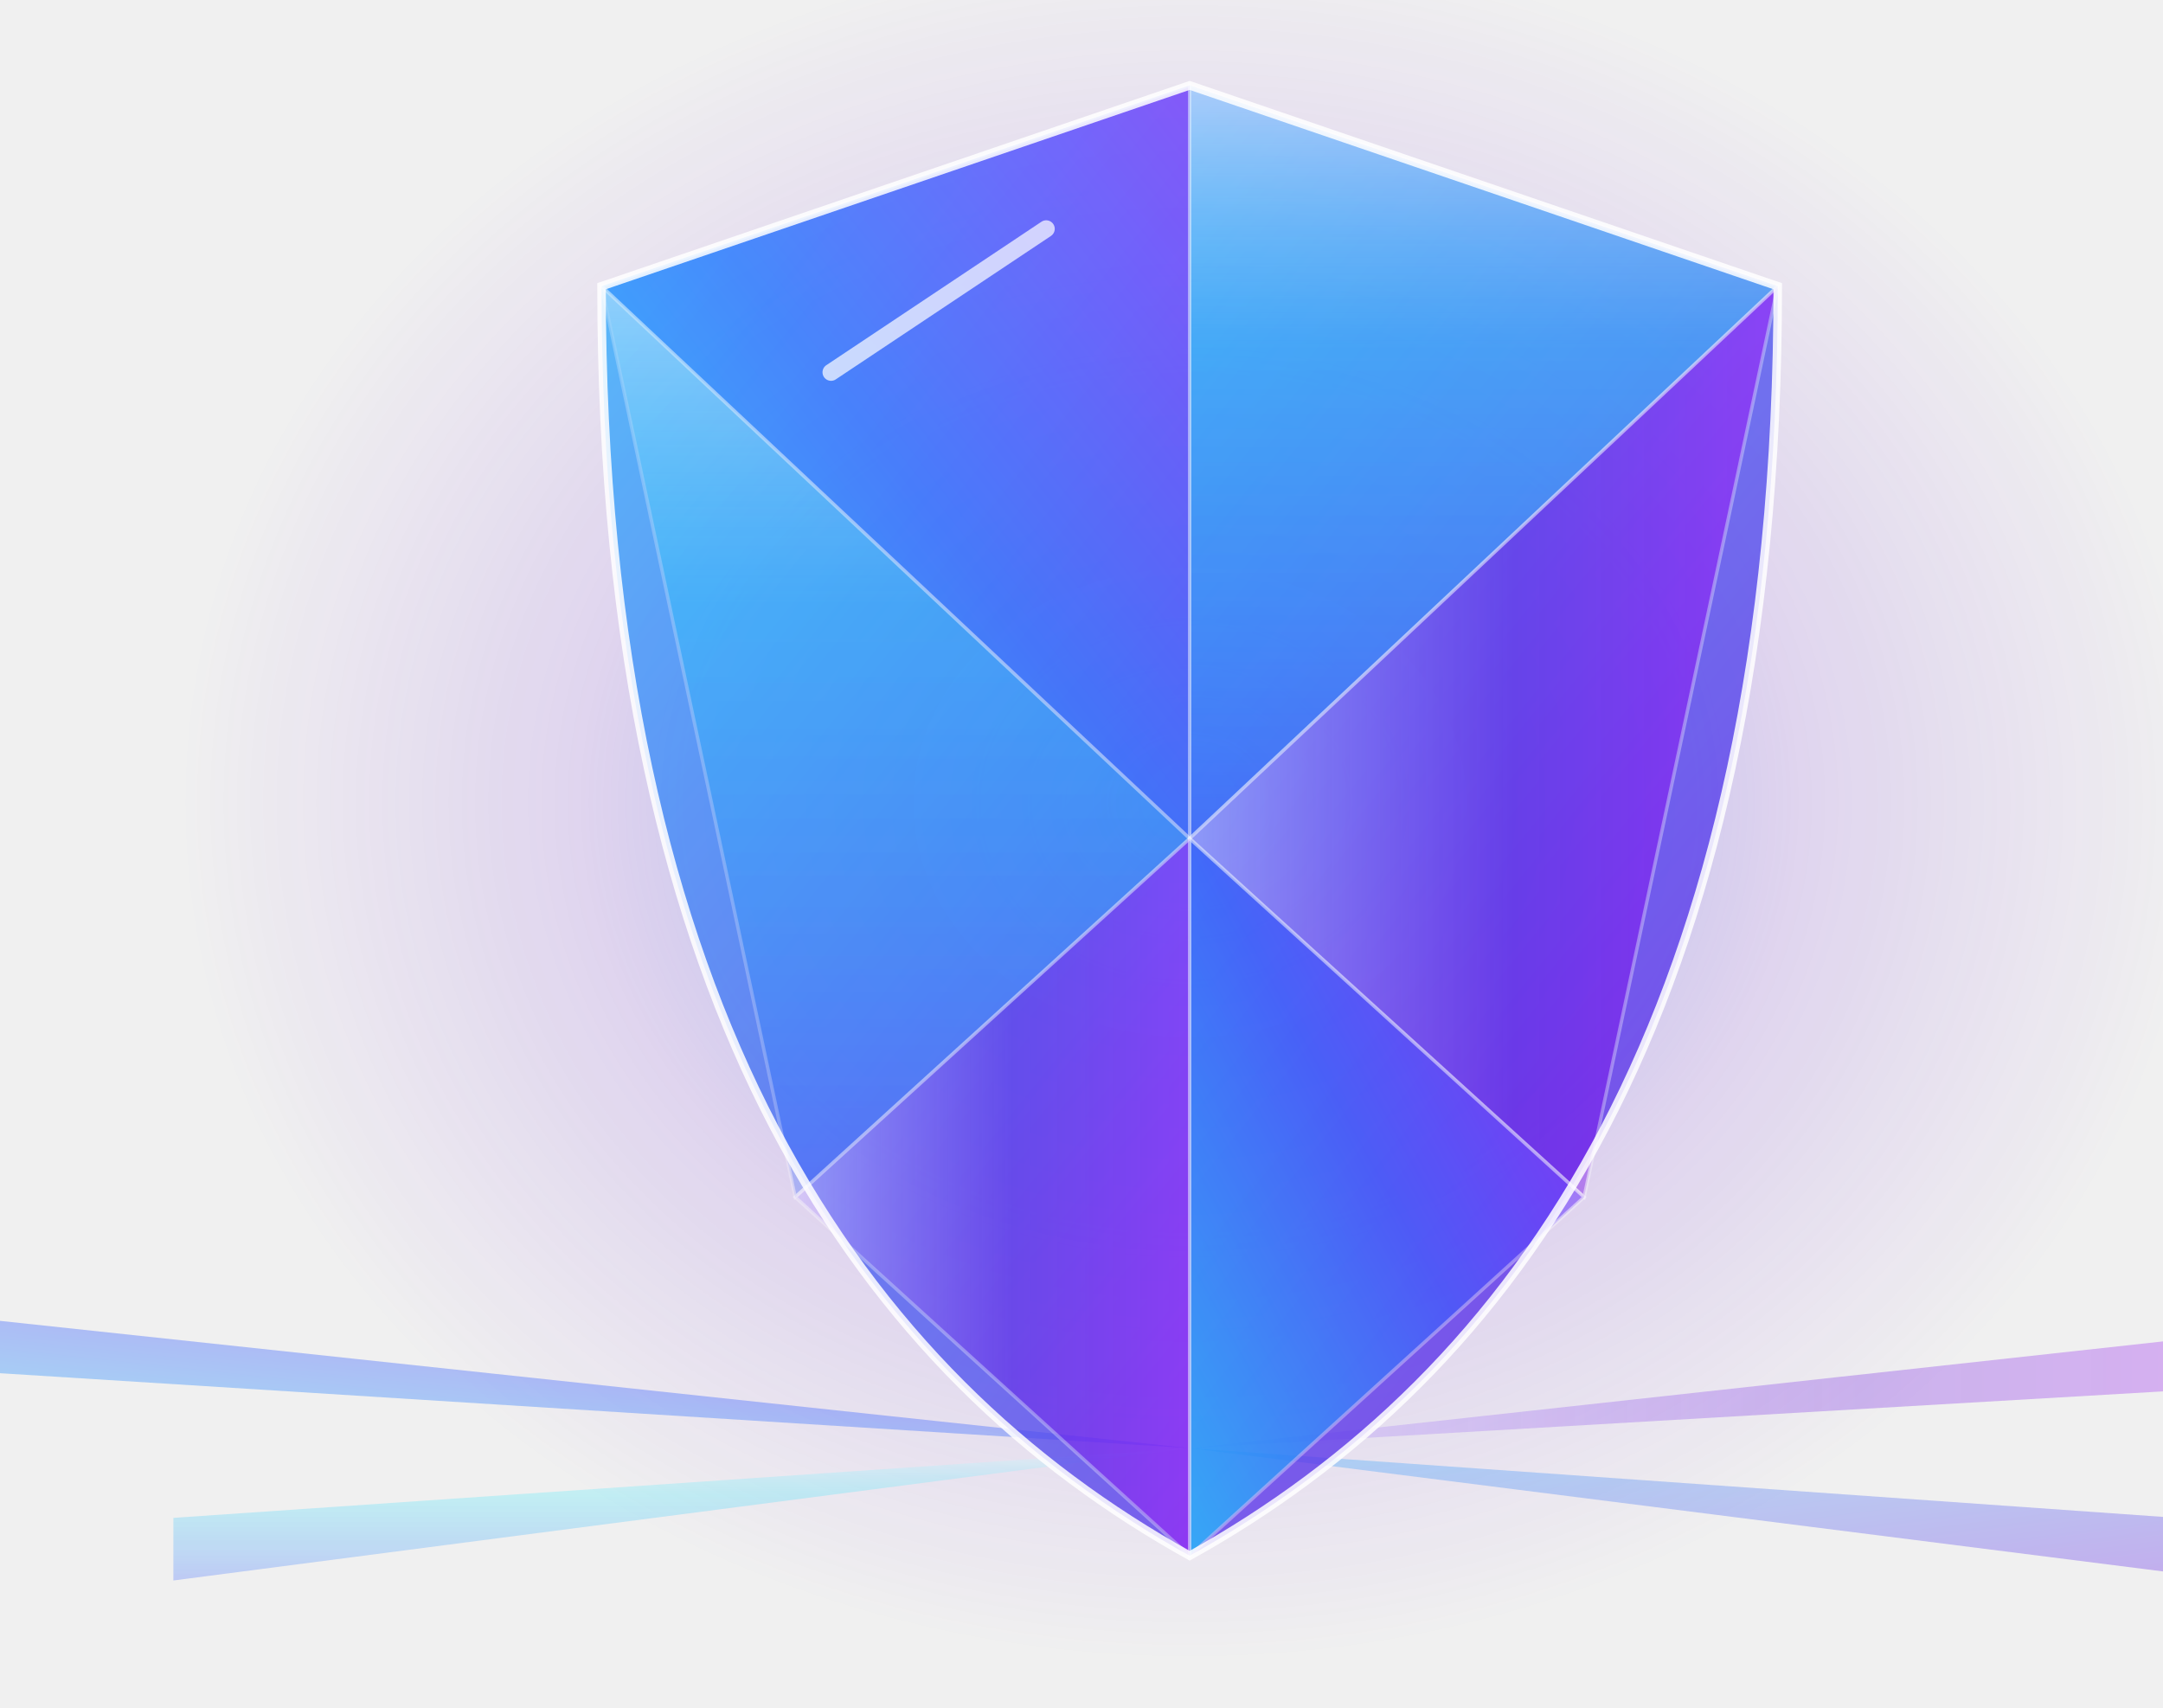
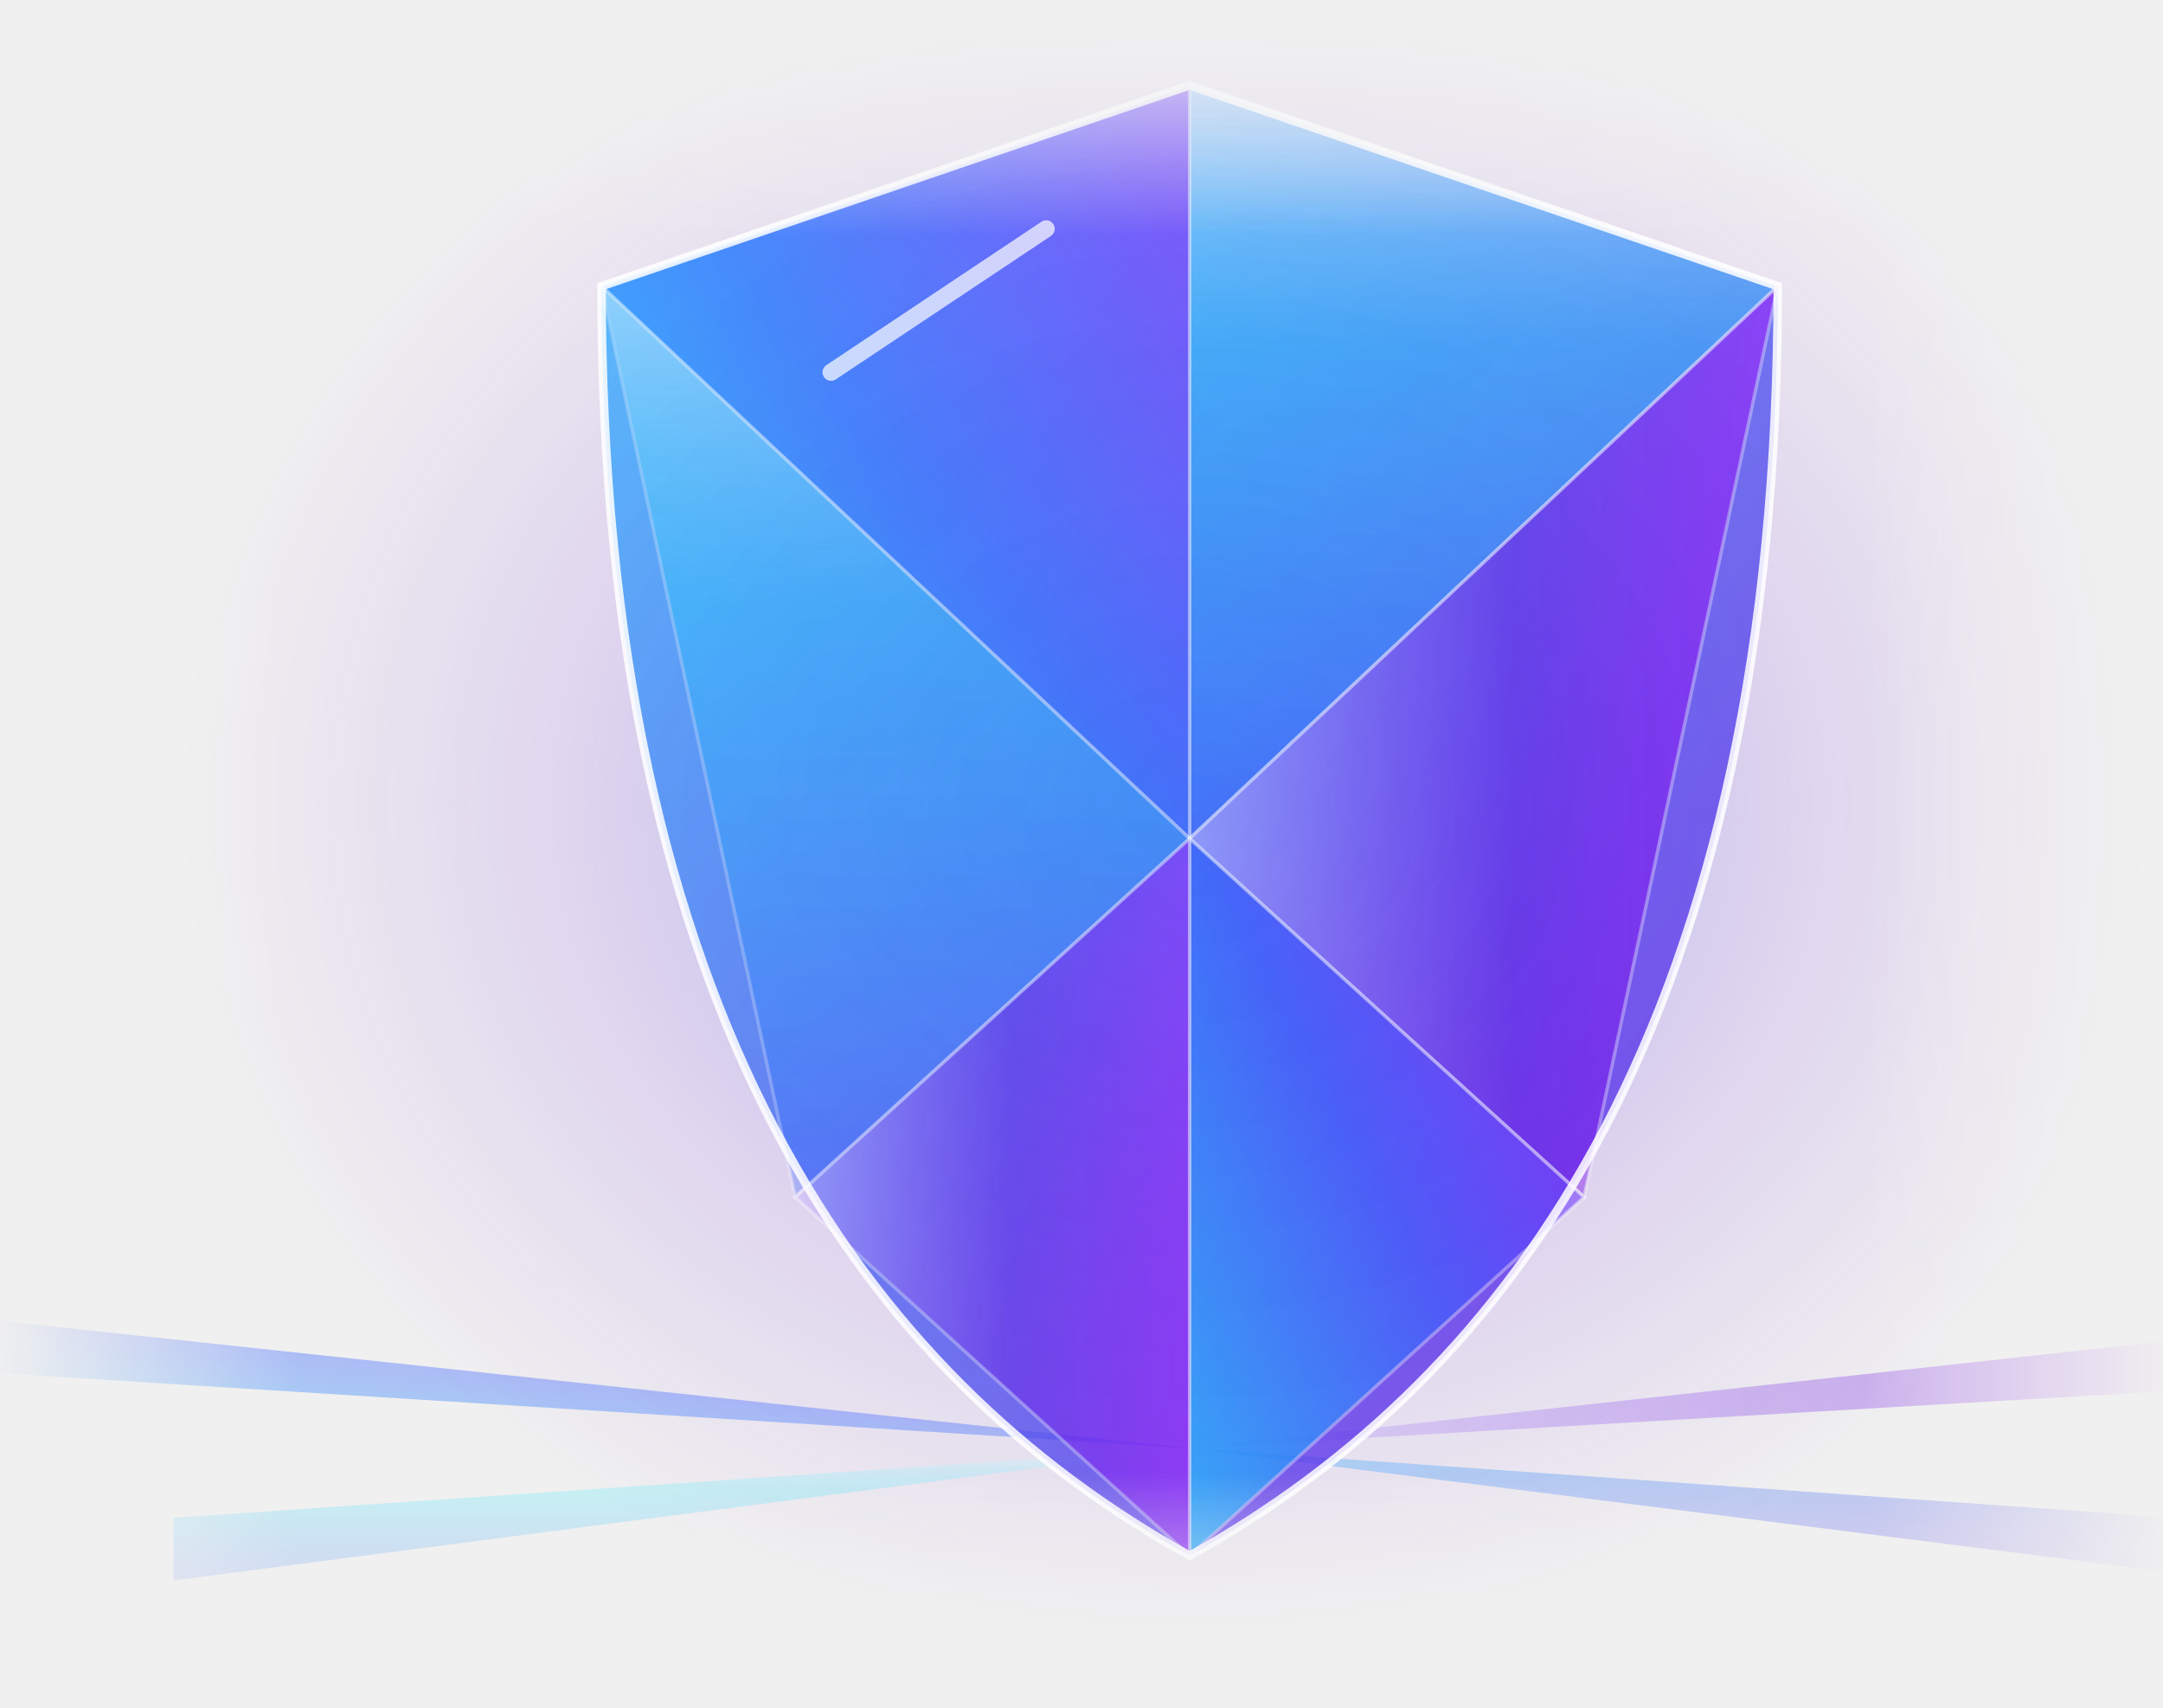
<svg xmlns="http://www.w3.org/2000/svg" viewBox="0 0 760 600" width="760" height="600" role="img" aria-label="Faceted glass shield">
  <defs>
    <linearGradient id="sg1" x1="0" y1="1" x2="1" y2="0">
      <stop offset="0" stop-color="#00E5FF" />
      <stop offset=".5" stop-color="#2F5BFF" />
      <stop offset="1" stop-color="#AD03FD" />
    </linearGradient>
    <linearGradient id="sg2" x1="0" y1="0" x2="1" y2="1">
      <stop offset="0" stop-color="#29B6FF" stop-opacity=".9" />
      <stop offset="1" stop-color="#6308E2" stop-opacity=".9" />
    </linearGradient>
    <linearGradient id="sg3" x1="0" y1="0" x2="0" y2="1">
      <stop offset="0" stop-color="#fff" stop-opacity=".85" />
      <stop offset=".35" stop-color="#00E5FF" stop-opacity=".55" />
      <stop offset="1" stop-color="#2F5BFF" stop-opacity=".75" />
    </linearGradient>
    <linearGradient id="sg4" x1="0" y1="0" x2="1" y2="0">
      <stop offset="0" stop-color="#C7B6FF" stop-opacity=".9" />
      <stop offset=".55" stop-color="#6308E2" stop-opacity=".75" />
      <stop offset="1" stop-color="#AD03FD" stop-opacity=".8" />
    </linearGradient>
    <linearGradient id="sg5" x1="0" y1="0" x2="1" y2="1">
      <stop offset="0" stop-color="#fff" stop-opacity=".9" />
      <stop offset="1" stop-color="#fff" stop-opacity="0" />
    </linearGradient>
    <radialGradient id="sglow" cx=".5" cy=".5" r=".5">
      <stop offset="0" stop-color="#00E5FF" stop-opacity=".45" />
      <stop offset=".6" stop-color="#6308E2" stop-opacity=".12" />
      <stop offset="1" stop-color="#6308E2" stop-opacity="0" />
    </radialGradient>
    <filter id="ssoft" x="-20%" y="-20%" width="140%" height="140%">
      <feGaussianBlur stdDeviation="14" />
    </filter>
  </defs>
-   <ellipse cx="418" cy="282.0" rx="352.8" ry="302.4" fill="url(#sglow)" />
-   <polygon points="418,508.8 -81.916,455.311 -81.916,477.311" fill="url(#sg1)" opacity=".35" />
-   <polygon points="418,508.8 846.5,461.81 846.5,483.81" fill="url(#sg4)" opacity=".35" />
-   <polygon points="418,508.8 810.792,536.541 810.792,558.541" fill="url(#sg2)" opacity=".35" />
-   <polygon points="418,508.8 60.917,533.292 60.917,555.292" fill="url(#sg3)" opacity=".35" />
-   <path d="M418,30.0 L624.64,100.56 C624.64,357.6 531.4,483.6 418,546.6 C304.6,483.6 211.36,357.6 211.36,100.56 Z" fill="url(#sg2)" opacity=".85" />
-   <polygon points="418.0,30.0 624.6,100.6 418.0,294.6" fill="url(#sg3)" opacity="0.55" stroke="#fff" stroke-width="1.2" stroke-opacity=".6" />
-   <polygon points="418.0,30.0 211.4,100.6 418.0,294.6" fill="url(#sg1)" opacity="0.45" stroke="#fff" stroke-width="1.2" stroke-opacity=".6" />
-   <polygon points="624.6,100.6 556.6,420.6 418.0,294.6" fill="url(#sg4)" opacity="0.55" stroke="#fff" stroke-width="1.2" stroke-opacity=".6" />
-   <polygon points="211.4,100.6 279.4,420.6 418.0,294.6" fill="url(#sg3)" opacity="0.4" stroke="#fff" stroke-width="1.2" stroke-opacity=".6" />
-   <polygon points="556.6,420.6 418.0,546.6 418.0,294.6" fill="url(#sg1)" opacity="0.55" stroke="#fff" stroke-width="1.2" stroke-opacity=".6" />
-   <polygon points="279.4,420.6 418.0,546.6 418.0,294.6" fill="url(#sg4)" opacity="0.5" stroke="#fff" stroke-width="1.2" stroke-opacity=".6" />
-   <path d="M418,30.0 L624.64,100.56 C624.64,357.6 531.4,483.6 418,546.6 C304.6,483.6 211.36,357.6 211.36,100.56 Z" fill="none" stroke="#fff" stroke-width="3" opacity=".85" />
-   <path d="M292,130.8 L367.6,80.4" stroke="#fff" stroke-width="6" stroke-linecap="round" opacity=".7" />
+   <defs>
+     <linearGradient id="sfh" x1="0" y1="0" x2="1" y2="0">
+       <stop offset="0" stop-color="#000" />
+       <stop offset="0.14" stop-color="#fff" />
+       <stop offset="0.86" stop-color="#fff" />
+       <stop offset="1" stop-color="#000" />
+     </linearGradient>
+     <linearGradient id="sfv" x1="0" y1="0" x2="0" y2="1">
+       <stop offset="0" stop-color="#000" />
+       <stop offset="0.14" stop-color="#fff" />
+       <stop offset="0.86" stop-color="#fff" />
+       <stop offset="1" stop-color="#000" />
+     </linearGradient>
+     <mask id="smh" maskUnits="userSpaceOnUse" x="0" y="0" width="760" height="600">
+       <rect width="760" height="600" fill="url(#sfh)" />
+     </mask>
+     <mask id="smv" maskUnits="userSpaceOnUse" x="0" y="0" width="760" height="600">
+       <rect width="760" height="600" fill="url(#sfv)" />
+     </mask>
+   </defs>
+   <g mask="url(#smh)">
+     <g mask="url(#smv)">
+       <ellipse cx="418" cy="282.0" rx="352.8" ry="302.4" fill="url(#sglow)" />
+       <polygon points="418,508.8 -81.916,455.311 -81.916,477.311" fill="url(#sg1)" opacity=".35" />
+       <polygon points="418,508.8 846.5,461.81 846.5,483.81" fill="url(#sg4)" opacity=".35" />
+       <polygon points="418,508.8 810.792,536.541 810.792,558.541" fill="url(#sg2)" opacity=".35" />
+       <polygon points="418,508.8 60.917,533.292 60.917,555.292" fill="url(#sg3)" opacity=".35" />
+       <path d="M418,30.0 L624.64,100.56 C624.64,357.6 531.4,483.6 418,546.6 C304.6,483.6 211.36,357.6 211.36,100.56 Z" fill="url(#sg2)" opacity=".85" />
+       <polygon points="418.0,30.0 624.6,100.6 418.0,294.6" fill="url(#sg3)" opacity="0.55" stroke="#fff" stroke-width="1.2" stroke-opacity=".6" />
+       <polygon points="418.0,30.0 211.4,100.6 418.0,294.6" fill="url(#sg1)" opacity="0.45" stroke="#fff" stroke-width="1.2" stroke-opacity=".6" />
+       <polygon points="624.6,100.6 556.6,420.6 418.0,294.6" fill="url(#sg4)" opacity="0.55" stroke="#fff" stroke-width="1.2" stroke-opacity=".6" />
+       <polygon points="211.4,100.6 279.4,420.6 418.0,294.6" fill="url(#sg3)" opacity="0.4" stroke="#fff" stroke-width="1.2" stroke-opacity=".6" />
+       <polygon points="556.6,420.6 418.0,546.6 418.0,294.6" fill="url(#sg1)" opacity="0.55" stroke="#fff" stroke-width="1.2" stroke-opacity=".6" />
+       <polygon points="279.4,420.6 418.0,546.6 418.0,294.6" fill="url(#sg4)" opacity="0.5" stroke="#fff" stroke-width="1.2" stroke-opacity=".6" />
+       <path d="M418,30.0 L624.64,100.56 C624.64,357.6 531.4,483.6 418,546.6 C304.6,483.6 211.36,357.6 211.36,100.56 Z" fill="none" stroke="#fff" stroke-width="3" opacity=".85" />
+       <path d="M292,130.8 L367.6,80.4" stroke="#fff" stroke-width="6" stroke-linecap="round" opacity=".7" />
+     </g>
+   </g>
</svg>
